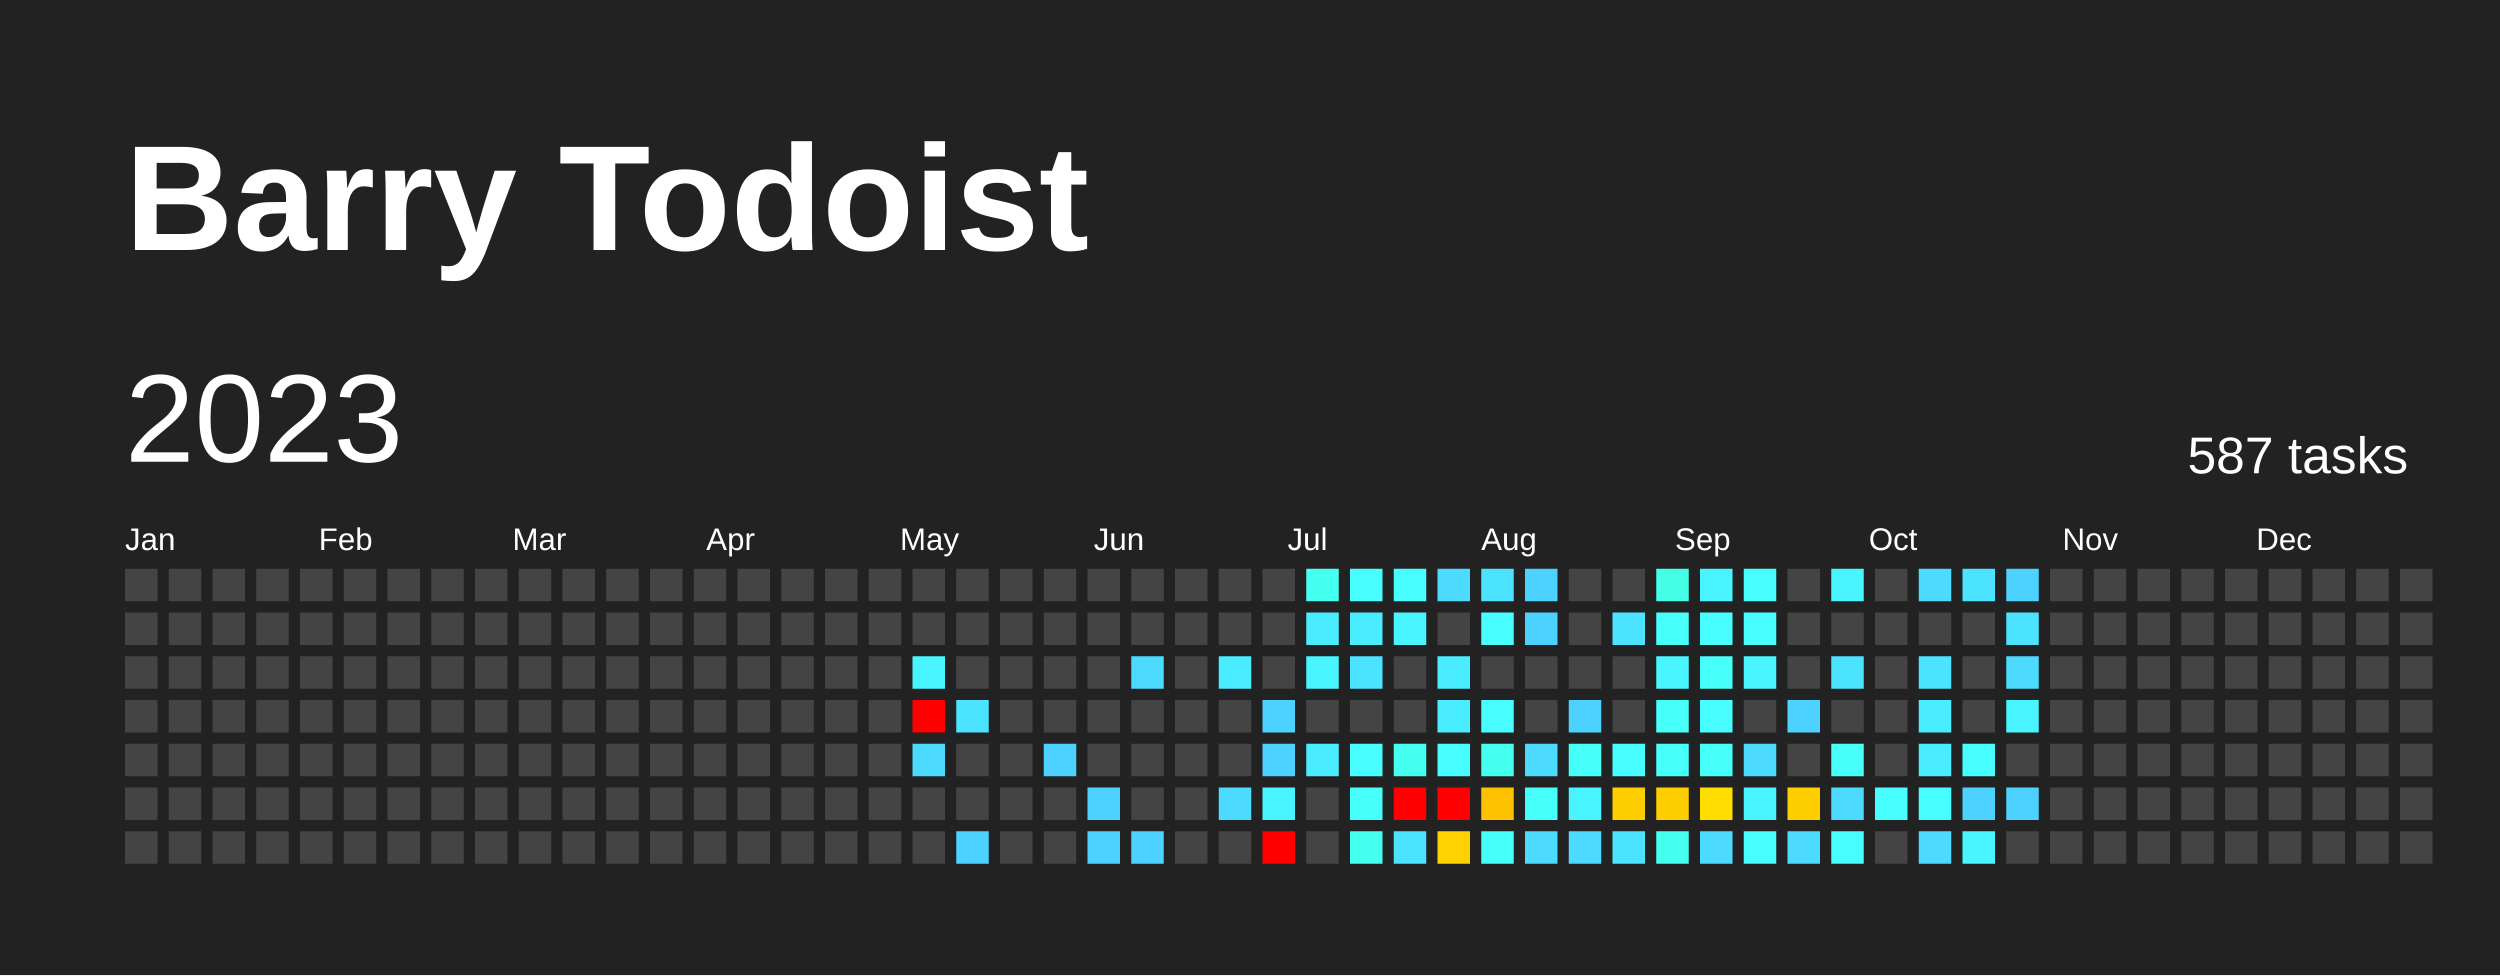
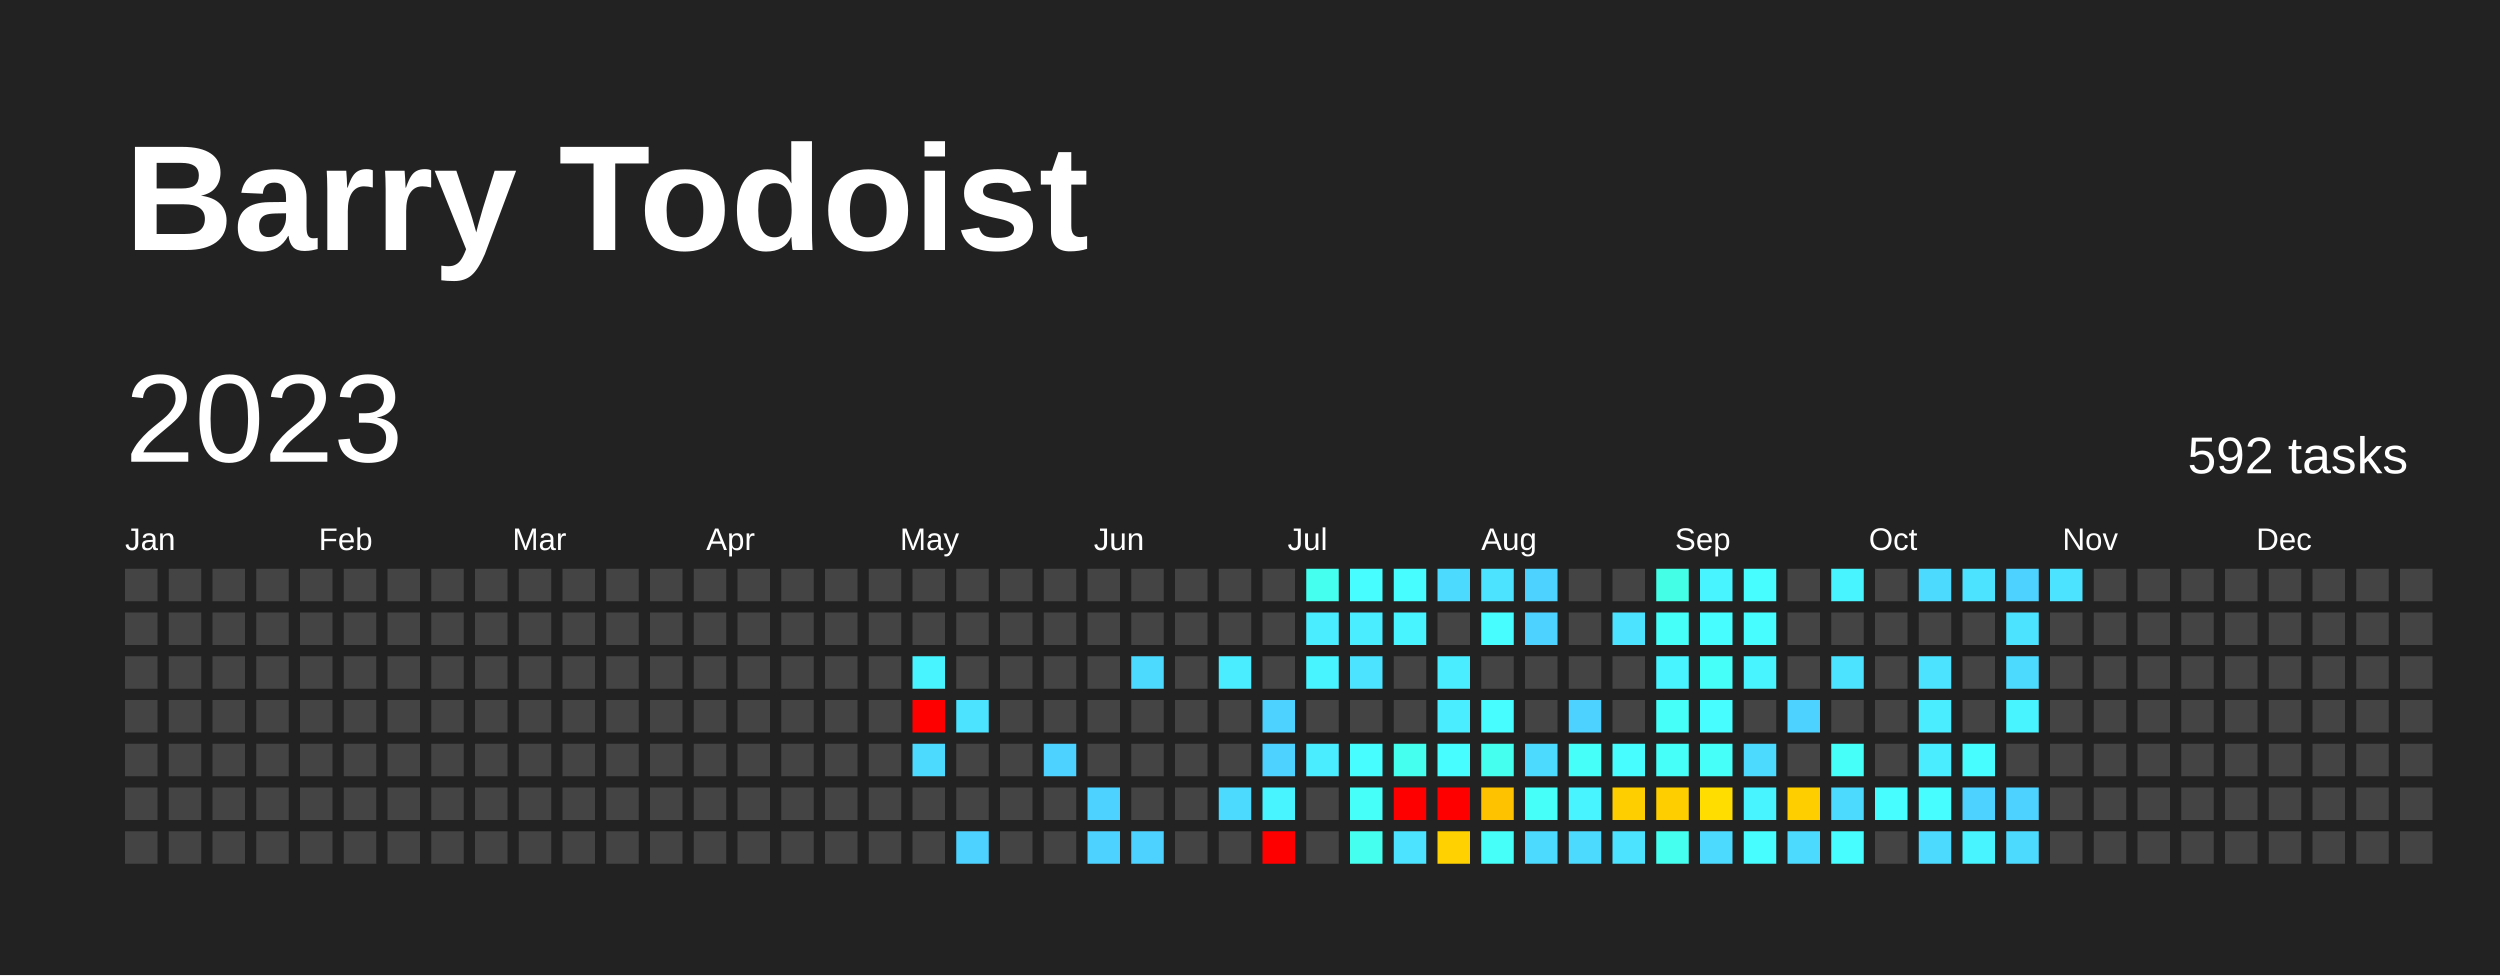
<svg xmlns="http://www.w3.org/2000/svg" baseProfile="full" height="78mm" version="1.1" viewBox="0,0,200,78" width="200mm">
  <defs />
  <rect fill="#222222" height="78" width="200" x="0" y="0" />
  <text fill="#FFFFFF" style="font-size:12px; font-family:Arial; font-weight:bold;" x="10" y="20">Barry Todoist</text>
  <text dominant-baseline="hanging" fill="#FFFFFF" style="font-size:10.0px; font-family:Arial;" x="10" y="30">2023</text>
-   <text dominant-baseline="hanging" fill="#FFFFFF" style="font-size:4.125px; font-family:Arial;" x="175" y="35">587 tasks</text>
+   <text dominant-baseline="hanging" fill="#FFFFFF" style="font-size:4.125px; font-family:Arial;" x="175" y="35">592 tasks</text>
  <text fill="#FFFFFF" style="font-size:2.5px; font-family:Arial" x="10.0" y="44">Jan</text>
  <text fill="#FFFFFF" style="font-size:2.5px; font-family:Arial" x="25.5" y="44">Feb</text>
  <text fill="#FFFFFF" style="font-size:2.5px; font-family:Arial" x="41.0" y="44">Mar</text>
  <text fill="#FFFFFF" style="font-size:2.5px; font-family:Arial" x="56.5" y="44">Apr</text>
  <text fill="#FFFFFF" style="font-size:2.5px; font-family:Arial" x="72.0" y="44">May</text>
  <text fill="#FFFFFF" style="font-size:2.5px; font-family:Arial" x="87.5" y="44">Jun</text>
  <text fill="#FFFFFF" style="font-size:2.5px; font-family:Arial" x="103.0" y="44">Jul</text>
  <text fill="#FFFFFF" style="font-size:2.5px; font-family:Arial" x="118.5" y="44">Aug</text>
  <text fill="#FFFFFF" style="font-size:2.5px; font-family:Arial" x="134.0" y="44">Sep</text>
  <text fill="#FFFFFF" style="font-size:2.5px; font-family:Arial" x="149.5" y="44">Oct</text>
  <text fill="#FFFFFF" style="font-size:2.5px; font-family:Arial" x="165.0" y="44">Nov</text>
  <text fill="#FFFFFF" style="font-size:2.5px; font-family:Arial" x="180.5" y="44">Dec</text>
  <rect fill="#444444" height="2.6" width="2.6" x="10.0" y="45.5" />
  <rect fill="#444444" height="2.6" width="2.6" x="10.0" y="49.0" />
  <rect fill="#444444" height="2.6" width="2.6" x="10.0" y="52.5" />
  <rect fill="#444444" height="2.6" width="2.6" x="10.0" y="56.0" />
  <rect fill="#444444" height="2.6" width="2.6" x="10.0" y="59.5" />
  <rect fill="#444444" height="2.6" width="2.6" x="10.0" y="63.0" />
  <rect fill="#444444" height="2.6" width="2.6" x="10.0" y="66.5" />
  <rect fill="#444444" height="2.6" width="2.6" x="13.5" y="45.5" />
  <rect fill="#444444" height="2.6" width="2.6" x="13.5" y="49.0" />
  <rect fill="#444444" height="2.6" width="2.6" x="13.5" y="52.5" />
  <rect fill="#444444" height="2.6" width="2.6" x="13.5" y="56.0" />
  <rect fill="#444444" height="2.6" width="2.6" x="13.5" y="59.5" />
  <rect fill="#444444" height="2.6" width="2.6" x="13.5" y="63.0" />
  <rect fill="#444444" height="2.6" width="2.6" x="13.5" y="66.5" />
  <rect fill="#444444" height="2.6" width="2.6" x="17.0" y="45.5" />
  <rect fill="#444444" height="2.6" width="2.6" x="17.0" y="49.0" />
  <rect fill="#444444" height="2.6" width="2.6" x="17.0" y="52.5" />
  <rect fill="#444444" height="2.6" width="2.6" x="17.0" y="56.0" />
  <rect fill="#444444" height="2.6" width="2.6" x="17.0" y="59.5" />
  <rect fill="#444444" height="2.6" width="2.6" x="17.0" y="63.0" />
  <rect fill="#444444" height="2.6" width="2.6" x="17.0" y="66.5" />
  <rect fill="#444444" height="2.6" width="2.6" x="20.5" y="45.5" />
  <rect fill="#444444" height="2.6" width="2.6" x="20.5" y="49.0" />
  <rect fill="#444444" height="2.6" width="2.6" x="20.5" y="52.5" />
  <rect fill="#444444" height="2.6" width="2.6" x="20.5" y="56.0" />
  <rect fill="#444444" height="2.6" width="2.6" x="20.5" y="59.5" />
  <rect fill="#444444" height="2.6" width="2.6" x="20.5" y="63.0" />
  <rect fill="#444444" height="2.6" width="2.6" x="20.5" y="66.5" />
  <rect fill="#444444" height="2.6" width="2.6" x="24.0" y="45.5" />
  <rect fill="#444444" height="2.6" width="2.6" x="24.0" y="49.0" />
  <rect fill="#444444" height="2.6" width="2.6" x="24.0" y="52.5" />
  <rect fill="#444444" height="2.6" width="2.6" x="24.0" y="56.0" />
  <rect fill="#444444" height="2.6" width="2.6" x="24.0" y="59.5" />
  <rect fill="#444444" height="2.6" width="2.6" x="24.0" y="63.0" />
  <rect fill="#444444" height="2.6" width="2.6" x="24.0" y="66.5" />
  <rect fill="#444444" height="2.6" width="2.6" x="27.5" y="45.5" />
  <rect fill="#444444" height="2.6" width="2.6" x="27.5" y="49.0" />
  <rect fill="#444444" height="2.6" width="2.6" x="27.5" y="52.5" />
  <rect fill="#444444" height="2.6" width="2.6" x="27.5" y="56.0" />
  <rect fill="#444444" height="2.6" width="2.6" x="27.5" y="59.5" />
  <rect fill="#444444" height="2.6" width="2.6" x="27.5" y="63.0" />
  <rect fill="#444444" height="2.6" width="2.6" x="27.5" y="66.5" />
  <rect fill="#444444" height="2.6" width="2.6" x="31.0" y="45.5" />
  <rect fill="#444444" height="2.6" width="2.6" x="31.0" y="49.0" />
  <rect fill="#444444" height="2.6" width="2.6" x="31.0" y="52.5" />
  <rect fill="#444444" height="2.6" width="2.6" x="31.0" y="56.0" />
  <rect fill="#444444" height="2.6" width="2.6" x="31.0" y="59.5" />
  <rect fill="#444444" height="2.6" width="2.6" x="31.0" y="63.0" />
  <rect fill="#444444" height="2.6" width="2.6" x="31.0" y="66.5" />
  <rect fill="#444444" height="2.6" width="2.6" x="34.5" y="45.5" />
  <rect fill="#444444" height="2.6" width="2.6" x="34.5" y="49.0" />
  <rect fill="#444444" height="2.6" width="2.6" x="34.5" y="52.5" />
  <rect fill="#444444" height="2.6" width="2.6" x="34.5" y="56.0" />
  <rect fill="#444444" height="2.6" width="2.6" x="34.5" y="59.5" />
  <rect fill="#444444" height="2.6" width="2.6" x="34.5" y="63.0" />
  <rect fill="#444444" height="2.6" width="2.6" x="34.5" y="66.5" />
  <rect fill="#444444" height="2.6" width="2.6" x="38.0" y="45.5" />
  <rect fill="#444444" height="2.6" width="2.6" x="38.0" y="49.0" />
  <rect fill="#444444" height="2.6" width="2.6" x="38.0" y="52.5" />
  <rect fill="#444444" height="2.6" width="2.6" x="38.0" y="56.0" />
  <rect fill="#444444" height="2.6" width="2.6" x="38.0" y="59.5" />
  <rect fill="#444444" height="2.6" width="2.6" x="38.0" y="63.0" />
  <rect fill="#444444" height="2.6" width="2.6" x="38.0" y="66.5" />
  <rect fill="#444444" height="2.6" width="2.6" x="41.5" y="45.5" />
  <rect fill="#444444" height="2.6" width="2.6" x="41.5" y="49.0" />
  <rect fill="#444444" height="2.6" width="2.6" x="41.5" y="52.5" />
  <rect fill="#444444" height="2.6" width="2.6" x="41.5" y="56.0" />
  <rect fill="#444444" height="2.6" width="2.6" x="41.5" y="59.5" />
  <rect fill="#444444" height="2.6" width="2.6" x="41.5" y="63.0" />
  <rect fill="#444444" height="2.6" width="2.6" x="41.5" y="66.5" />
  <rect fill="#444444" height="2.6" width="2.6" x="45.0" y="45.5" />
  <rect fill="#444444" height="2.6" width="2.6" x="45.0" y="49.0" />
  <rect fill="#444444" height="2.6" width="2.6" x="45.0" y="52.5" />
  <rect fill="#444444" height="2.6" width="2.6" x="45.0" y="56.0" />
  <rect fill="#444444" height="2.6" width="2.6" x="45.0" y="59.5" />
  <rect fill="#444444" height="2.6" width="2.6" x="45.0" y="63.0" />
  <rect fill="#444444" height="2.6" width="2.6" x="45.0" y="66.5" />
  <rect fill="#444444" height="2.6" width="2.6" x="48.5" y="45.5" />
  <rect fill="#444444" height="2.6" width="2.6" x="48.5" y="49.0" />
  <rect fill="#444444" height="2.6" width="2.6" x="48.5" y="52.5" />
  <rect fill="#444444" height="2.6" width="2.6" x="48.5" y="56.0" />
  <rect fill="#444444" height="2.6" width="2.6" x="48.5" y="59.5" />
  <rect fill="#444444" height="2.6" width="2.6" x="48.5" y="63.0" />
  <rect fill="#444444" height="2.6" width="2.6" x="48.5" y="66.5" />
  <rect fill="#444444" height="2.6" width="2.6" x="52.0" y="45.5" />
  <rect fill="#444444" height="2.6" width="2.6" x="52.0" y="49.0" />
  <rect fill="#444444" height="2.6" width="2.6" x="52.0" y="52.5" />
  <rect fill="#444444" height="2.6" width="2.6" x="52.0" y="56.0" />
  <rect fill="#444444" height="2.6" width="2.6" x="52.0" y="59.5" />
  <rect fill="#444444" height="2.6" width="2.6" x="52.0" y="63.0" />
  <rect fill="#444444" height="2.6" width="2.6" x="52.0" y="66.5" />
  <rect fill="#444444" height="2.6" width="2.6" x="55.5" y="45.5" />
  <rect fill="#444444" height="2.6" width="2.6" x="55.5" y="49.0" />
  <rect fill="#444444" height="2.6" width="2.6" x="55.5" y="52.5" />
  <rect fill="#444444" height="2.6" width="2.6" x="55.5" y="56.0" />
  <rect fill="#444444" height="2.6" width="2.6" x="55.5" y="59.5" />
  <rect fill="#444444" height="2.6" width="2.6" x="55.5" y="63.0" />
  <rect fill="#444444" height="2.6" width="2.6" x="55.5" y="66.5" />
  <rect fill="#444444" height="2.6" width="2.6" x="59.0" y="45.5" />
  <rect fill="#444444" height="2.6" width="2.6" x="59.0" y="49.0" />
  <rect fill="#444444" height="2.6" width="2.6" x="59.0" y="52.5" />
  <rect fill="#444444" height="2.6" width="2.6" x="59.0" y="56.0" />
  <rect fill="#444444" height="2.6" width="2.6" x="59.0" y="59.5" />
  <rect fill="#444444" height="2.6" width="2.6" x="59.0" y="63.0" />
  <rect fill="#444444" height="2.6" width="2.6" x="59.0" y="66.5" />
  <rect fill="#444444" height="2.6" width="2.6" x="62.5" y="45.5" />
  <rect fill="#444444" height="2.6" width="2.6" x="62.5" y="49.0" />
  <rect fill="#444444" height="2.6" width="2.6" x="62.5" y="52.5" />
  <rect fill="#444444" height="2.6" width="2.6" x="62.5" y="56.0" />
  <rect fill="#444444" height="2.6" width="2.6" x="62.5" y="59.5" />
  <rect fill="#444444" height="2.6" width="2.6" x="62.5" y="63.0" />
  <rect fill="#444444" height="2.6" width="2.6" x="62.5" y="66.5" />
  <rect fill="#444444" height="2.6" width="2.6" x="66.0" y="45.5" />
  <rect fill="#444444" height="2.6" width="2.6" x="66.0" y="49.0" />
  <rect fill="#444444" height="2.6" width="2.6" x="66.0" y="52.5" />
  <rect fill="#444444" height="2.6" width="2.6" x="66.0" y="56.0" />
  <rect fill="#444444" height="2.6" width="2.6" x="66.0" y="59.5" />
  <rect fill="#444444" height="2.6" width="2.6" x="66.0" y="63.0" />
  <rect fill="#444444" height="2.6" width="2.6" x="66.0" y="66.5" />
  <rect fill="#444444" height="2.6" width="2.6" x="69.5" y="45.5" />
  <rect fill="#444444" height="2.6" width="2.6" x="69.5" y="49.0" />
  <rect fill="#444444" height="2.6" width="2.6" x="69.5" y="52.5" />
  <rect fill="#444444" height="2.6" width="2.6" x="69.5" y="56.0" />
  <rect fill="#444444" height="2.6" width="2.6" x="69.5" y="59.5" />
  <rect fill="#444444" height="2.6" width="2.6" x="69.5" y="63.0" />
  <rect fill="#444444" height="2.6" width="2.6" x="69.5" y="66.5" />
  <rect fill="#444444" height="2.6" width="2.6" x="73.0" y="45.5" />
  <rect fill="#444444" height="2.6" width="2.6" x="73.0" y="49.0" />
  <rect fill="#48f4ff" height="2.6" width="2.6" x="73.0" y="52.5" />
  <rect fill="red" height="2.6" width="2.6" x="73.0" y="56.0" />
  <rect fill="#4cdaff" height="2.6" width="2.6" x="73.0" y="59.5" />
  <rect fill="#444444" height="2.6" width="2.6" x="73.0" y="63.0" />
  <rect fill="#444444" height="2.6" width="2.6" x="73.0" y="66.5" />
  <rect fill="#444444" height="2.6" width="2.6" x="76.5" y="45.5" />
  <rect fill="#444444" height="2.6" width="2.6" x="76.5" y="49.0" />
  <rect fill="#444444" height="2.6" width="2.6" x="76.5" y="52.5" />
  <rect fill="#4be3ff" height="2.6" width="2.6" x="76.5" y="56.0" />
  <rect fill="#444444" height="2.6" width="2.6" x="76.5" y="59.5" />
  <rect fill="#444444" height="2.6" width="2.6" x="76.5" y="63.0" />
  <rect fill="#4dd2ff" height="2.6" width="2.6" x="76.5" y="66.5" />
  <rect fill="#444444" height="2.6" width="2.6" x="80.0" y="45.5" />
  <rect fill="#444444" height="2.6" width="2.6" x="80.0" y="49.0" />
  <rect fill="#444444" height="2.6" width="2.6" x="80.0" y="52.5" />
  <rect fill="#444444" height="2.6" width="2.6" x="80.0" y="56.0" />
  <rect fill="#444444" height="2.6" width="2.6" x="80.0" y="59.5" />
  <rect fill="#444444" height="2.6" width="2.6" x="80.0" y="63.0" />
  <rect fill="#444444" height="2.6" width="2.6" x="80.0" y="66.5" />
  <rect fill="#444444" height="2.6" width="2.6" x="83.5" y="45.5" />
  <rect fill="#444444" height="2.6" width="2.6" x="83.5" y="49.0" />
  <rect fill="#444444" height="2.6" width="2.6" x="83.5" y="52.5" />
  <rect fill="#444444" height="2.6" width="2.6" x="83.5" y="56.0" />
  <rect fill="#4dd2ff" height="2.6" width="2.6" x="83.5" y="59.5" />
  <rect fill="#444444" height="2.6" width="2.6" x="83.5" y="63.0" />
  <rect fill="#444444" height="2.6" width="2.6" x="83.5" y="66.5" />
  <rect fill="#444444" height="2.6" width="2.6" x="87.0" y="45.5" />
  <rect fill="#444444" height="2.6" width="2.6" x="87.0" y="49.0" />
  <rect fill="#444444" height="2.6" width="2.6" x="87.0" y="52.5" />
  <rect fill="#444444" height="2.6" width="2.6" x="87.0" y="56.0" />
  <rect fill="#444444" height="2.6" width="2.6" x="87.0" y="59.5" />
  <rect fill="#4dd2ff" height="2.6" width="2.6" x="87.0" y="63.0" />
  <rect fill="#4dd2ff" height="2.6" width="2.6" x="87.0" y="66.5" />
  <rect fill="#444444" height="2.6" width="2.6" x="90.5" y="45.5" />
  <rect fill="#444444" height="2.6" width="2.6" x="90.5" y="49.0" />
  <rect fill="#4cdaff" height="2.6" width="2.6" x="90.5" y="52.5" />
  <rect fill="#444444" height="2.6" width="2.6" x="90.5" y="56.0" />
  <rect fill="#444444" height="2.6" width="2.6" x="90.5" y="59.5" />
  <rect fill="#444444" height="2.6" width="2.6" x="90.5" y="63.0" />
  <rect fill="#4dd2ff" height="2.6" width="2.6" x="90.5" y="66.5" />
  <rect fill="#444444" height="2.6" width="2.6" x="94.0" y="45.5" />
  <rect fill="#444444" height="2.6" width="2.6" x="94.0" y="49.0" />
  <rect fill="#444444" height="2.6" width="2.6" x="94.0" y="52.5" />
  <rect fill="#444444" height="2.6" width="2.6" x="94.0" y="56.0" />
  <rect fill="#444444" height="2.6" width="2.6" x="94.0" y="59.5" />
  <rect fill="#444444" height="2.6" width="2.6" x="94.0" y="63.0" />
  <rect fill="#444444" height="2.6" width="2.6" x="94.0" y="66.5" />
  <rect fill="#444444" height="2.6" width="2.6" x="97.5" y="45.5" />
  <rect fill="#444444" height="2.6" width="2.6" x="97.5" y="49.0" />
  <rect fill="#4aecff" height="2.6" width="2.6" x="97.5" y="52.5" />
  <rect fill="#444444" height="2.6" width="2.6" x="97.5" y="56.0" />
  <rect fill="#444444" height="2.6" width="2.6" x="97.5" y="59.5" />
  <rect fill="#4cdaff" height="2.6" width="2.6" x="97.5" y="63.0" />
  <rect fill="#444444" height="2.6" width="2.6" x="97.5" y="66.5" />
  <rect fill="#444444" height="2.6" width="2.6" x="101.0" y="45.5" />
  <rect fill="#444444" height="2.6" width="2.6" x="101.0" y="49.0" />
  <rect fill="#444444" height="2.6" width="2.6" x="101.0" y="52.5" />
  <rect fill="#4dd2ff" height="2.6" width="2.6" x="101.0" y="56.0" />
  <rect fill="#4dd2ff" height="2.6" width="2.6" x="101.0" y="59.5" />
  <rect fill="#48f4ff" height="2.6" width="2.6" x="101.0" y="63.0" />
  <rect fill="red" height="2.6" width="2.6" x="101.0" y="66.5" />
  <rect fill="#45ffef" height="2.6" width="2.6" x="104.5" y="45.5" />
  <rect fill="#4aecff" height="2.6" width="2.6" x="104.5" y="49.0" />
  <rect fill="#48f4ff" height="2.6" width="2.6" x="104.5" y="52.5" />
  <rect fill="#444444" height="2.6" width="2.6" x="104.5" y="56.0" />
  <rect fill="#4aecff" height="2.6" width="2.6" x="104.5" y="59.5" />
  <rect fill="#444444" height="2.6" width="2.6" x="104.5" y="63.0" />
  <rect fill="#444444" height="2.6" width="2.6" x="104.5" y="66.5" />
  <rect fill="#47fdff" height="2.6" width="2.6" x="108.0" y="45.5" />
  <rect fill="#4aecff" height="2.6" width="2.6" x="108.0" y="49.0" />
  <rect fill="#4be3ff" height="2.6" width="2.6" x="108.0" y="52.5" />
  <rect fill="#444444" height="2.6" width="2.6" x="108.0" y="56.0" />
  <rect fill="#47fdff" height="2.6" width="2.6" x="108.0" y="59.5" />
  <rect fill="#46fff8" height="2.6" width="2.6" x="108.0" y="63.0" />
  <rect fill="#45ffef" height="2.6" width="2.6" x="108.0" y="66.5" />
  <rect fill="#47fdff" height="2.6" width="2.6" x="111.5" y="45.5" />
  <rect fill="#48f4ff" height="2.6" width="2.6" x="111.5" y="49.0" />
  <rect fill="#444444" height="2.6" width="2.6" x="111.5" y="52.5" />
  <rect fill="#444444" height="2.6" width="2.6" x="111.5" y="56.0" />
  <rect fill="#45ffef" height="2.6" width="2.6" x="111.5" y="59.5" />
  <rect fill="red" height="2.6" width="2.6" x="111.5" y="63.0" />
  <rect fill="#4be3ff" height="2.6" width="2.6" x="111.5" y="66.5" />
  <rect fill="#4cdaff" height="2.6" width="2.6" x="115.0" y="45.5" />
  <rect fill="#444444" height="2.6" width="2.6" x="115.0" y="49.0" />
  <rect fill="#4aecff" height="2.6" width="2.6" x="115.0" y="52.5" />
  <rect fill="#4aecff" height="2.6" width="2.6" x="115.0" y="56.0" />
  <rect fill="#47fdff" height="2.6" width="2.6" x="115.0" y="59.5" />
  <rect fill="red" height="2.6" width="2.6" x="115.0" y="63.0" />
  <rect fill="#ffd100" height="2.6" width="2.6" x="115.0" y="66.5" />
  <rect fill="#4be3ff" height="2.6" width="2.6" x="118.5" y="45.5" />
  <rect fill="#47fdff" height="2.6" width="2.6" x="118.5" y="49.0" />
  <rect fill="#444444" height="2.6" width="2.6" x="118.5" y="52.5" />
  <rect fill="#47fdff" height="2.6" width="2.6" x="118.5" y="56.0" />
  <rect fill="#45ffef" height="2.6" width="2.6" x="118.5" y="59.5" />
  <rect fill="#ffc200" height="2.6" width="2.6" x="118.5" y="63.0" />
  <rect fill="#46fff8" height="2.6" width="2.6" x="118.5" y="66.5" />
  <rect fill="#4dd2ff" height="2.6" width="2.6" x="122.0" y="45.5" />
  <rect fill="#4dd2ff" height="2.6" width="2.6" x="122.0" y="49.0" />
  <rect fill="#444444" height="2.6" width="2.6" x="122.0" y="52.5" />
  <rect fill="#444444" height="2.6" width="2.6" x="122.0" y="56.0" />
  <rect fill="#4cdaff" height="2.6" width="2.6" x="122.0" y="59.5" />
  <rect fill="#46fff8" height="2.6" width="2.6" x="122.0" y="63.0" />
  <rect fill="#4cdaff" height="2.6" width="2.6" x="122.0" y="66.5" />
  <rect fill="#444444" height="2.6" width="2.6" x="125.5" y="45.5" />
  <rect fill="#444444" height="2.6" width="2.6" x="125.5" y="49.0" />
  <rect fill="#444444" height="2.6" width="2.6" x="125.5" y="52.5" />
  <rect fill="#4dd2ff" height="2.6" width="2.6" x="125.5" y="56.0" />
  <rect fill="#46fff8" height="2.6" width="2.6" x="125.5" y="59.5" />
  <rect fill="#48f4ff" height="2.6" width="2.6" x="125.5" y="63.0" />
  <rect fill="#4cdaff" height="2.6" width="2.6" x="125.5" y="66.5" />
  <rect fill="#444444" height="2.6" width="2.6" x="129.0" y="45.5" />
  <rect fill="#4be3ff" height="2.6" width="2.6" x="129.0" y="49.0" />
  <rect fill="#444444" height="2.6" width="2.6" x="129.0" y="52.5" />
  <rect fill="#444444" height="2.6" width="2.6" x="129.0" y="56.0" />
  <rect fill="#47fdff" height="2.6" width="2.6" x="129.0" y="59.5" />
  <rect fill="#ffce00" height="2.6" width="2.6" x="129.0" y="63.0" />
  <rect fill="#4be3ff" height="2.6" width="2.6" x="129.0" y="66.5" />
  <rect fill="#44ffe6" height="2.6" width="2.6" x="132.5" y="45.5" />
  <rect fill="#46fff8" height="2.6" width="2.6" x="132.5" y="49.0" />
  <rect fill="#48f4ff" height="2.6" width="2.6" x="132.5" y="52.5" />
  <rect fill="#46fff8" height="2.6" width="2.6" x="132.5" y="56.0" />
  <rect fill="#46fff8" height="2.6" width="2.6" x="132.5" y="59.5" />
  <rect fill="#ffce00" height="2.6" width="2.6" x="132.5" y="63.0" />
  <rect fill="#45ffef" height="2.6" width="2.6" x="132.5" y="66.5" />
  <rect fill="#48f4ff" height="2.6" width="2.6" x="136.0" y="45.5" />
  <rect fill="#47fdff" height="2.6" width="2.6" x="136.0" y="49.0" />
  <rect fill="#46fff8" height="2.6" width="2.6" x="136.0" y="52.5" />
  <rect fill="#47fdff" height="2.6" width="2.6" x="136.0" y="56.0" />
  <rect fill="#46fff8" height="2.6" width="2.6" x="136.0" y="59.5" />
  <rect fill="#ffdd00" height="2.6" width="2.6" x="136.0" y="63.0" />
  <rect fill="#4cdaff" height="2.6" width="2.6" x="136.0" y="66.5" />
  <rect fill="#47fdff" height="2.6" width="2.6" x="139.5" y="45.5" />
  <rect fill="#47fdff" height="2.6" width="2.6" x="139.5" y="49.0" />
  <rect fill="#48f4ff" height="2.6" width="2.6" x="139.5" y="52.5" />
  <rect fill="#444444" height="2.6" width="2.6" x="139.5" y="56.0" />
  <rect fill="#4cdaff" height="2.6" width="2.6" x="139.5" y="59.5" />
  <rect fill="#48f4ff" height="2.6" width="2.6" x="139.5" y="63.0" />
  <rect fill="#47fdff" height="2.6" width="2.6" x="139.5" y="66.5" />
  <rect fill="#444444" height="2.6" width="2.6" x="143.0" y="45.5" />
  <rect fill="#444444" height="2.6" width="2.6" x="143.0" y="49.0" />
  <rect fill="#444444" height="2.6" width="2.6" x="143.0" y="52.5" />
  <rect fill="#4dd2ff" height="2.6" width="2.6" x="143.0" y="56.0" />
  <rect fill="#444444" height="2.6" width="2.6" x="143.0" y="59.5" />
  <rect fill="#ffce00" height="2.6" width="2.6" x="143.0" y="63.0" />
  <rect fill="#4cdaff" height="2.6" width="2.6" x="143.0" y="66.5" />
  <rect fill="#48f4ff" height="2.6" width="2.6" x="146.5" y="45.5" />
  <rect fill="#444444" height="2.6" width="2.6" x="146.5" y="49.0" />
  <rect fill="#4be3ff" height="2.6" width="2.6" x="146.5" y="52.5" />
  <rect fill="#444444" height="2.6" width="2.6" x="146.5" y="56.0" />
  <rect fill="#46fff8" height="2.6" width="2.6" x="146.5" y="59.5" />
  <rect fill="#4cdaff" height="2.6" width="2.6" x="146.5" y="63.0" />
  <rect fill="#47fdff" height="2.6" width="2.6" x="146.5" y="66.5" />
  <rect fill="#444444" height="2.6" width="2.6" x="150.0" y="45.5" />
  <rect fill="#444444" height="2.6" width="2.6" x="150.0" y="49.0" />
  <rect fill="#444444" height="2.6" width="2.6" x="150.0" y="52.5" />
  <rect fill="#444444" height="2.6" width="2.6" x="150.0" y="56.0" />
  <rect fill="#444444" height="2.6" width="2.6" x="150.0" y="59.5" />
  <rect fill="#47fdff" height="2.6" width="2.6" x="150.0" y="63.0" />
  <rect fill="#444444" height="2.6" width="2.6" x="150.0" y="66.5" />
  <rect fill="#4cdaff" height="2.6" width="2.6" x="153.5" y="45.5" />
  <rect fill="#444444" height="2.6" width="2.6" x="153.5" y="49.0" />
  <rect fill="#4be3ff" height="2.6" width="2.6" x="153.5" y="52.5" />
  <rect fill="#4aecff" height="2.6" width="2.6" x="153.5" y="56.0" />
  <rect fill="#4aecff" height="2.6" width="2.6" x="153.5" y="59.5" />
  <rect fill="#47fdff" height="2.6" width="2.6" x="153.5" y="63.0" />
  <rect fill="#4cdaff" height="2.6" width="2.6" x="153.5" y="66.5" />
  <rect fill="#4be3ff" height="2.6" width="2.6" x="157.0" y="45.5" />
  <rect fill="#444444" height="2.6" width="2.6" x="157.0" y="49.0" />
  <rect fill="#444444" height="2.6" width="2.6" x="157.0" y="52.5" />
  <rect fill="#444444" height="2.6" width="2.6" x="157.0" y="56.0" />
  <rect fill="#47fdff" height="2.6" width="2.6" x="157.0" y="59.5" />
  <rect fill="#4dd2ff" height="2.6" width="2.6" x="157.0" y="63.0" />
  <rect fill="#48f4ff" height="2.6" width="2.6" x="157.0" y="66.5" />
  <rect fill="#4dd2ff" height="2.6" width="2.6" x="160.5" y="45.5" />
  <rect fill="#4be3ff" height="2.6" width="2.6" x="160.5" y="49.0" />
  <rect fill="#4cdaff" height="2.6" width="2.6" x="160.5" y="52.5" />
  <rect fill="#48f4ff" height="2.6" width="2.6" x="160.5" y="56.0" />
  <rect fill="#444444" height="2.6" width="2.6" x="160.5" y="59.5" />
  <rect fill="#4dd2ff" height="2.6" width="2.6" x="160.5" y="63.0" />
-   <rect fill="#444444" height="2.6" width="2.6" x="160.5" y="66.5" />
-   <rect fill="#444444" height="2.6" width="2.6" x="164.0" y="45.5" />
+   <rect fill="#4cdaff" height="2.6" width="2.6" x="160.5" y="66.5" />
+   <rect fill="#4be3ff" height="2.6" width="2.6" x="164.0" y="45.5" />
  <rect fill="#444444" height="2.6" width="2.6" x="164.0" y="49.0" />
  <rect fill="#444444" height="2.6" width="2.6" x="164.0" y="52.5" />
  <rect fill="#444444" height="2.6" width="2.6" x="164.0" y="56.0" />
  <rect fill="#444444" height="2.6" width="2.6" x="164.0" y="59.5" />
  <rect fill="#444444" height="2.6" width="2.6" x="164.0" y="63.0" />
  <rect fill="#444444" height="2.6" width="2.6" x="164.0" y="66.5" />
  <rect fill="#444444" height="2.6" width="2.6" x="167.5" y="45.5" />
  <rect fill="#444444" height="2.6" width="2.6" x="167.5" y="49.0" />
  <rect fill="#444444" height="2.6" width="2.6" x="167.5" y="52.5" />
  <rect fill="#444444" height="2.6" width="2.6" x="167.5" y="56.0" />
  <rect fill="#444444" height="2.6" width="2.6" x="167.5" y="59.5" />
  <rect fill="#444444" height="2.6" width="2.6" x="167.5" y="63.0" />
  <rect fill="#444444" height="2.6" width="2.6" x="167.5" y="66.5" />
  <rect fill="#444444" height="2.6" width="2.6" x="171.0" y="45.5" />
  <rect fill="#444444" height="2.6" width="2.6" x="171.0" y="49.0" />
  <rect fill="#444444" height="2.6" width="2.6" x="171.0" y="52.5" />
  <rect fill="#444444" height="2.6" width="2.6" x="171.0" y="56.0" />
  <rect fill="#444444" height="2.6" width="2.6" x="171.0" y="59.5" />
  <rect fill="#444444" height="2.6" width="2.6" x="171.0" y="63.0" />
  <rect fill="#444444" height="2.6" width="2.6" x="171.0" y="66.5" />
  <rect fill="#444444" height="2.6" width="2.6" x="174.5" y="45.5" />
  <rect fill="#444444" height="2.6" width="2.6" x="174.5" y="49.0" />
  <rect fill="#444444" height="2.6" width="2.6" x="174.5" y="52.5" />
  <rect fill="#444444" height="2.6" width="2.6" x="174.5" y="56.0" />
  <rect fill="#444444" height="2.6" width="2.6" x="174.5" y="59.5" />
  <rect fill="#444444" height="2.6" width="2.6" x="174.5" y="63.0" />
  <rect fill="#444444" height="2.6" width="2.6" x="174.5" y="66.5" />
  <rect fill="#444444" height="2.6" width="2.6" x="178.0" y="45.5" />
  <rect fill="#444444" height="2.6" width="2.6" x="178.0" y="49.0" />
  <rect fill="#444444" height="2.6" width="2.6" x="178.0" y="52.5" />
  <rect fill="#444444" height="2.6" width="2.6" x="178.0" y="56.0" />
  <rect fill="#444444" height="2.6" width="2.6" x="178.0" y="59.5" />
  <rect fill="#444444" height="2.6" width="2.6" x="178.0" y="63.0" />
  <rect fill="#444444" height="2.6" width="2.6" x="178.0" y="66.5" />
  <rect fill="#444444" height="2.6" width="2.6" x="181.5" y="45.5" />
  <rect fill="#444444" height="2.6" width="2.6" x="181.5" y="49.0" />
  <rect fill="#444444" height="2.6" width="2.6" x="181.5" y="52.5" />
  <rect fill="#444444" height="2.6" width="2.6" x="181.5" y="56.0" />
  <rect fill="#444444" height="2.6" width="2.6" x="181.5" y="59.5" />
  <rect fill="#444444" height="2.6" width="2.6" x="181.5" y="63.0" />
  <rect fill="#444444" height="2.6" width="2.6" x="181.5" y="66.5" />
  <rect fill="#444444" height="2.6" width="2.6" x="185.0" y="45.5" />
  <rect fill="#444444" height="2.6" width="2.6" x="185.0" y="49.0" />
  <rect fill="#444444" height="2.6" width="2.6" x="185.0" y="52.5" />
  <rect fill="#444444" height="2.6" width="2.6" x="185.0" y="56.0" />
  <rect fill="#444444" height="2.6" width="2.6" x="185.0" y="59.5" />
  <rect fill="#444444" height="2.6" width="2.6" x="185.0" y="63.0" />
  <rect fill="#444444" height="2.6" width="2.6" x="185.0" y="66.5" />
  <rect fill="#444444" height="2.6" width="2.6" x="188.5" y="45.5" />
  <rect fill="#444444" height="2.6" width="2.6" x="188.5" y="49.0" />
  <rect fill="#444444" height="2.6" width="2.6" x="188.5" y="52.5" />
  <rect fill="#444444" height="2.6" width="2.6" x="188.5" y="56.0" />
  <rect fill="#444444" height="2.6" width="2.6" x="188.5" y="59.5" />
  <rect fill="#444444" height="2.6" width="2.6" x="188.5" y="63.0" />
  <rect fill="#444444" height="2.6" width="2.6" x="188.5" y="66.5" />
  <rect fill="#444444" height="2.6" width="2.6" x="192.0" y="45.5" />
  <rect fill="#444444" height="2.6" width="2.6" x="192.0" y="49.0" />
  <rect fill="#444444" height="2.6" width="2.6" x="192.0" y="52.5" />
  <rect fill="#444444" height="2.6" width="2.6" x="192.0" y="56.0" />
  <rect fill="#444444" height="2.6" width="2.6" x="192.0" y="59.5" />
  <rect fill="#444444" height="2.6" width="2.6" x="192.0" y="63.0" />
  <rect fill="#444444" height="2.6" width="2.6" x="192.0" y="66.5" />
</svg>
